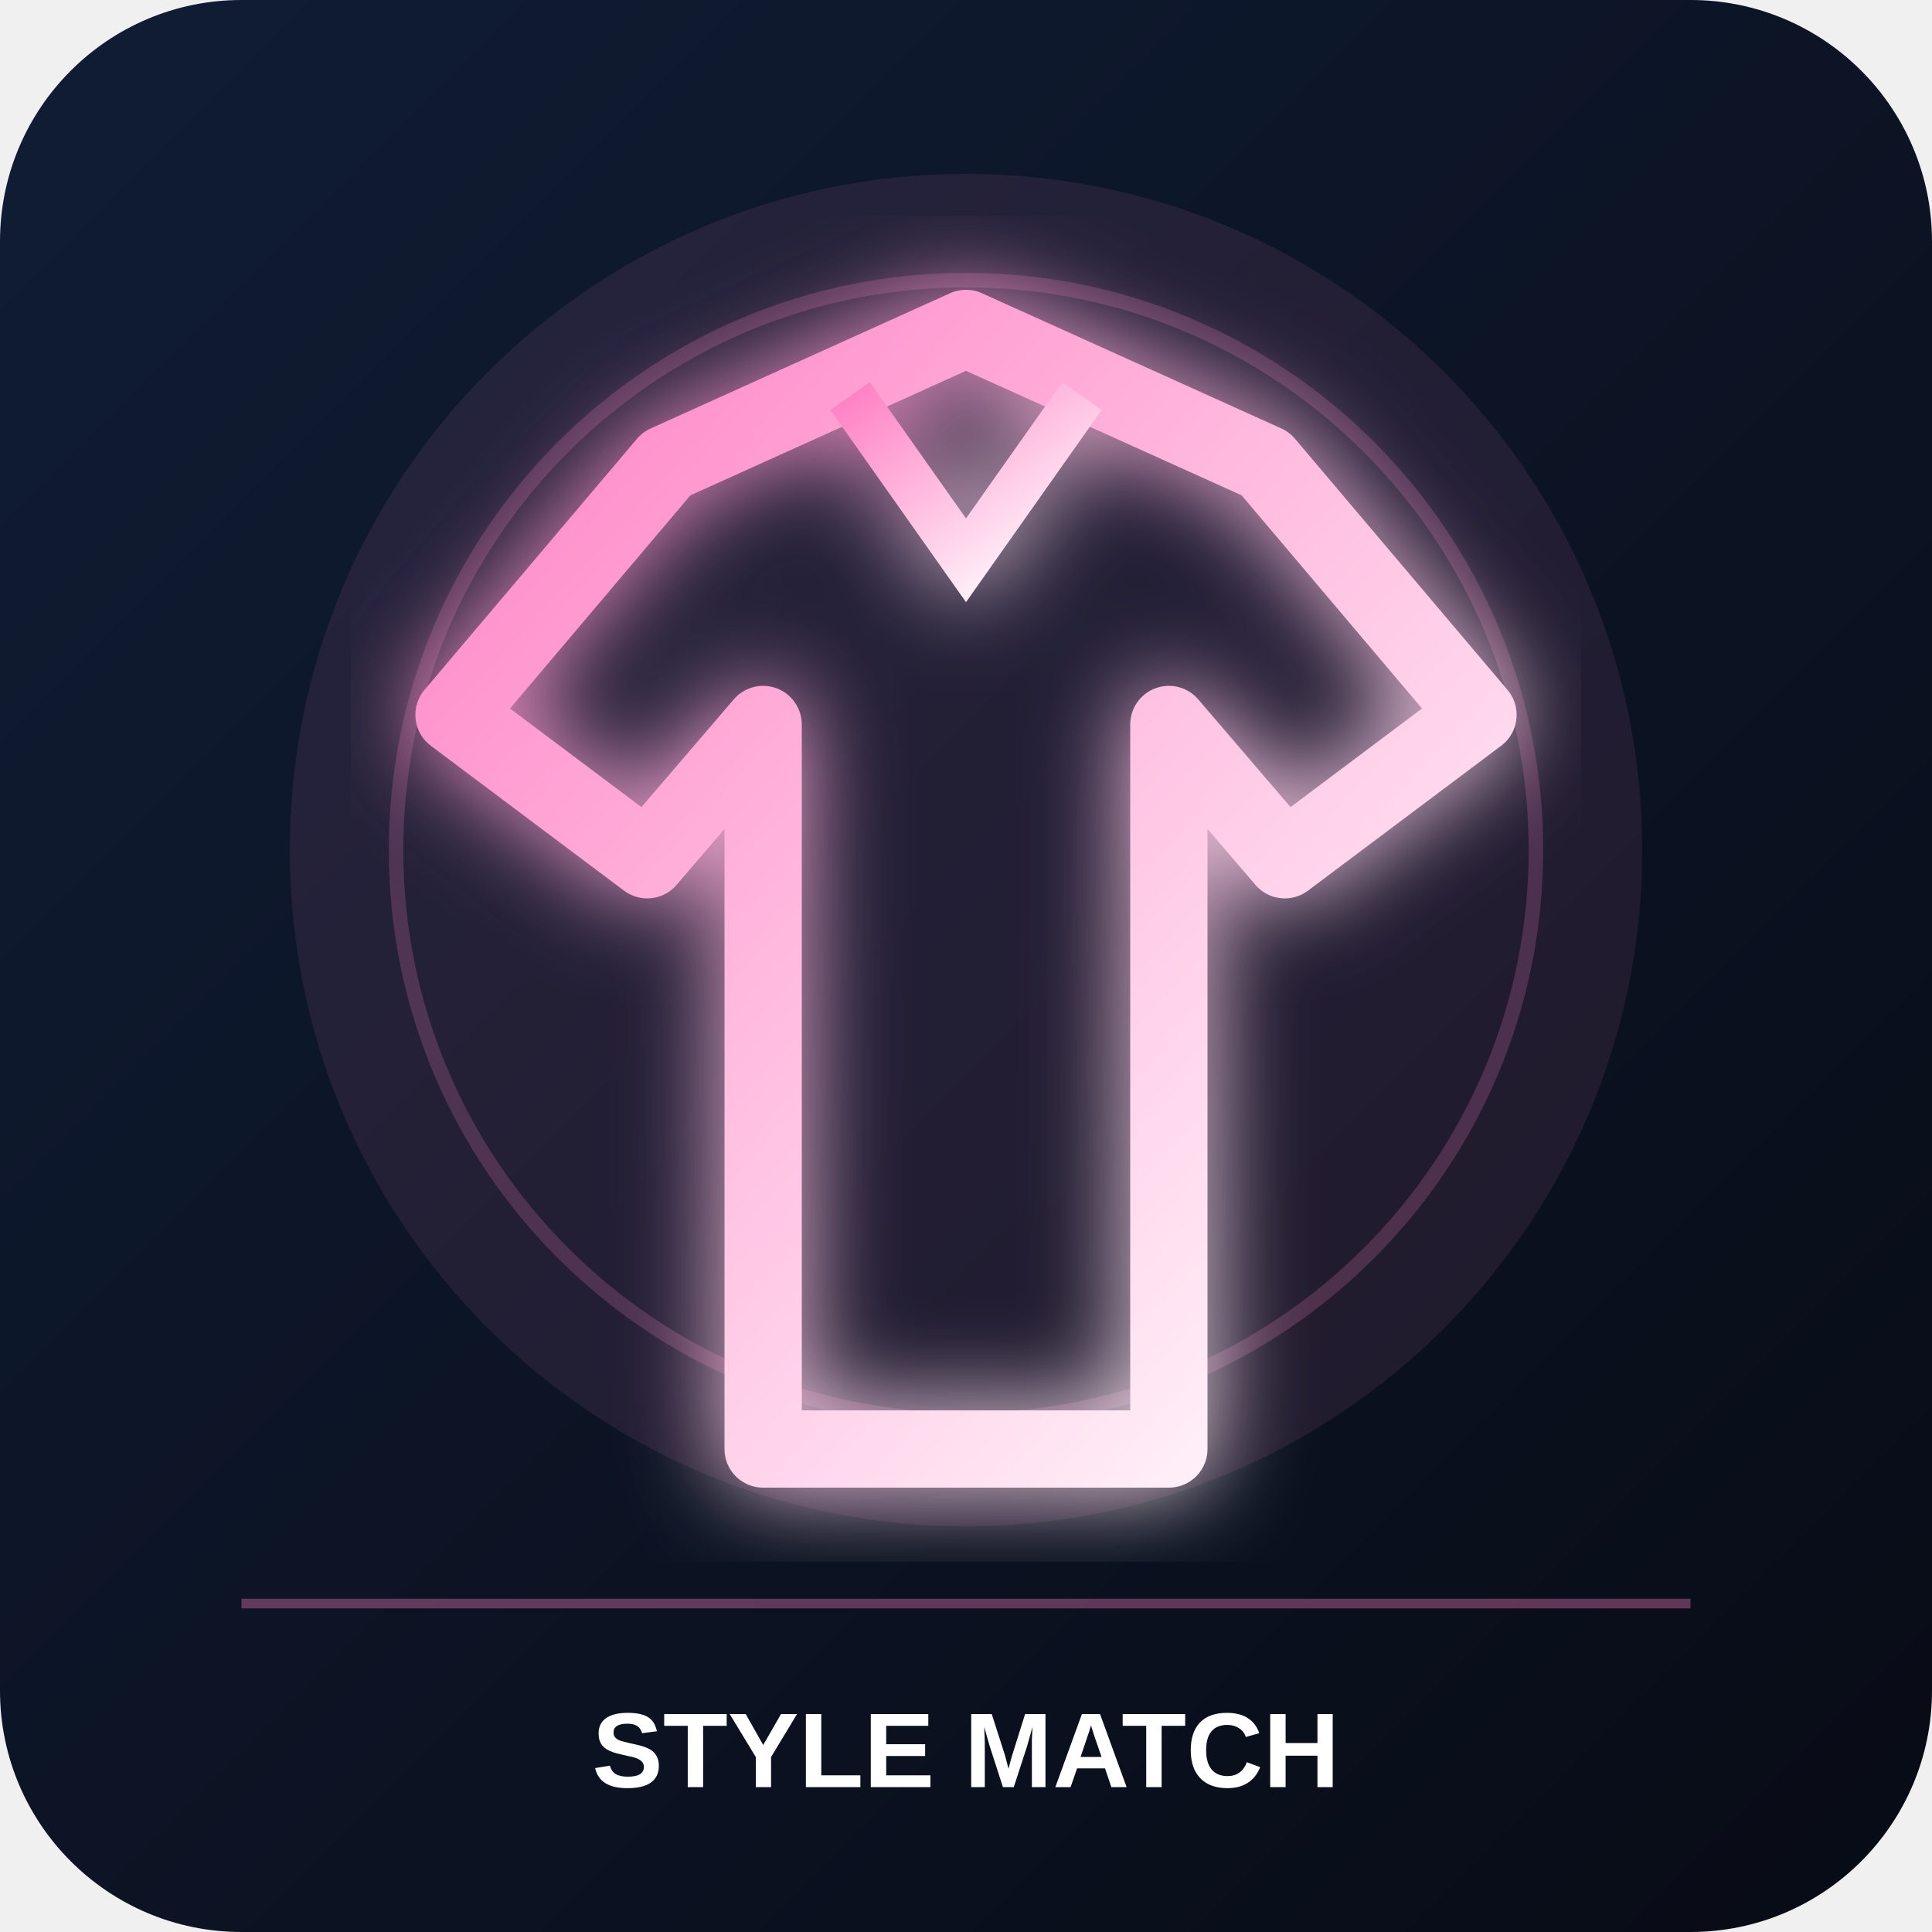
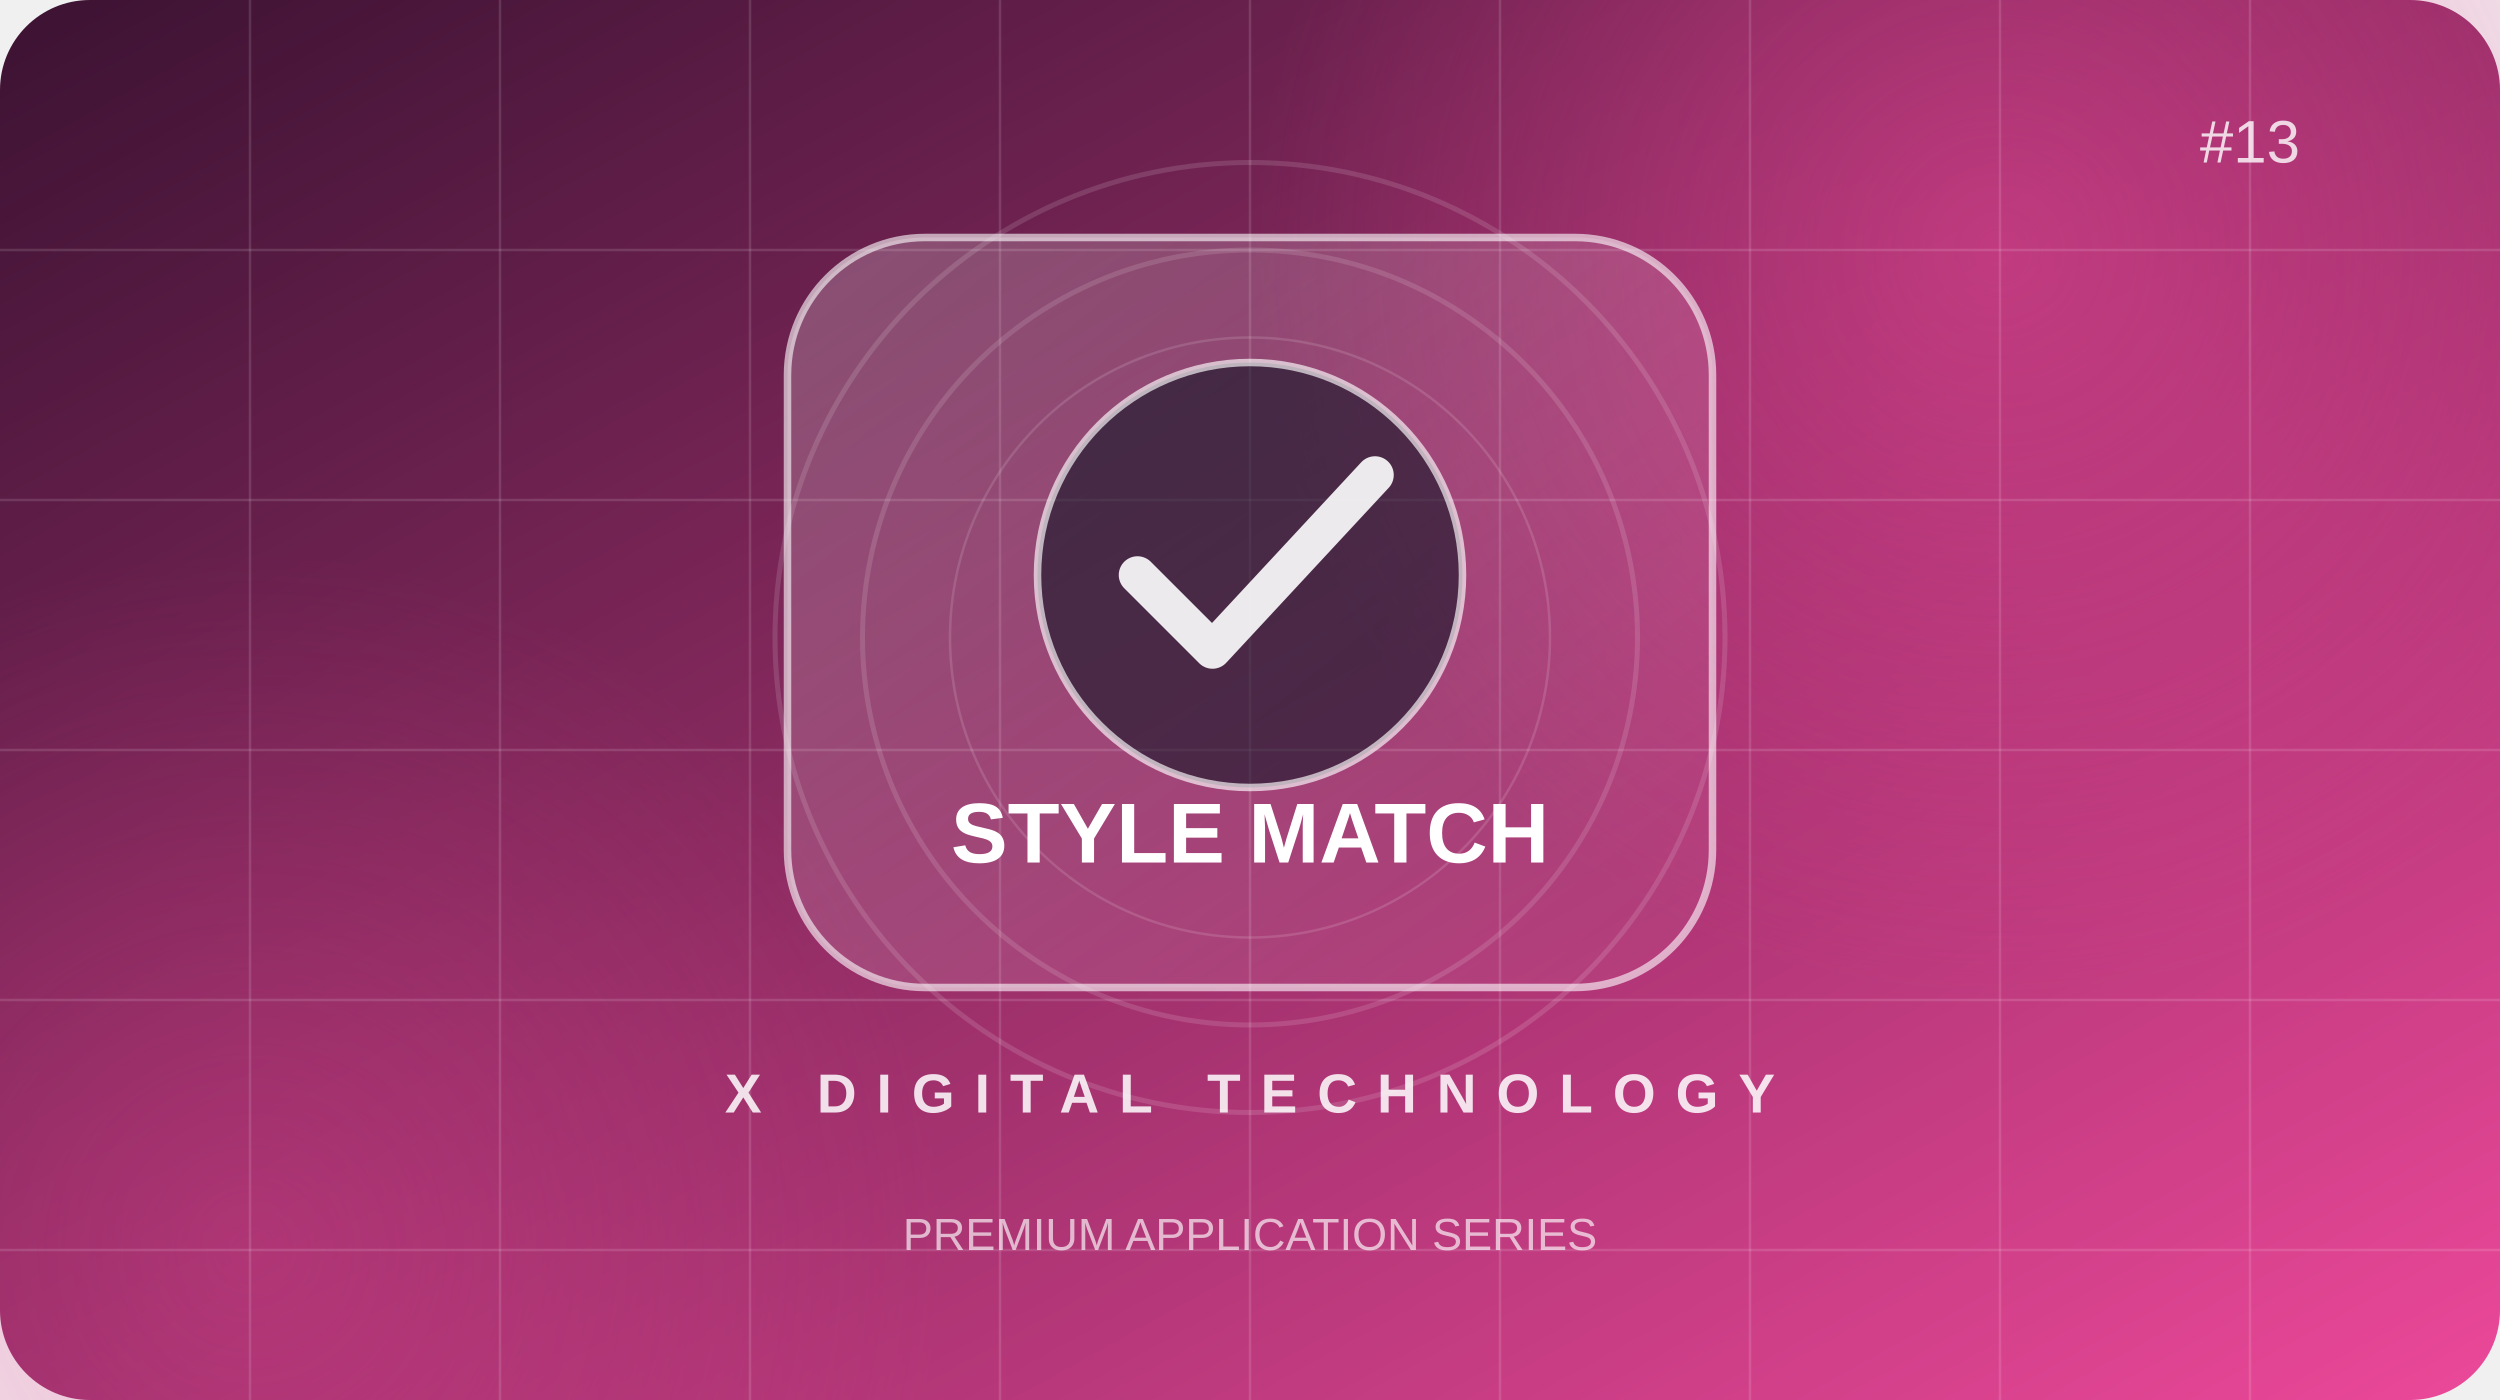
- <svg xmlns="http://www.w3.org/2000/svg" viewBox="0 0 200 200">
+ <svg xmlns="http://www.w3.org/2000/svg" width="1000" height="560" viewBox="0 0 1000 560">
  <defs>
    <linearGradient id="bg" x1="0" y1="0" x2="1" y2="1">
-       <stop offset="0" stop-color="#101d35" />
-       <stop offset="1" stop-color="#080b15" />
+       <stop offset="0" stop-color="#3b1232" />
+       <stop offset="1" stop-color="#ec4899" />
    </linearGradient>
-     <linearGradient id="g" x1="0" y1="0" x2="1" y2="1">
-       <stop offset="0" stop-color="#ff82c5" />
-       <stop offset="1" stop-color="#ffffff" />
+     <radialGradient id="light">
+       <stop offset="0" stop-color="#ec4899" stop-opacity=".8" />
+       <stop offset="1" stop-color="#ec4899" stop-opacity="0" />
+     </radialGradient>
+     <linearGradient id="glass" x1="0" y1="0" x2="1" y2="1">
+       <stop offset="0" stop-color="#ffffff" stop-opacity=".22" />
+       <stop offset="1" stop-color="#ffffff" stop-opacity=".025" />
    </linearGradient>
-     <filter id="glow">
-       <feGaussianBlur stdDeviation="5" result="b" />
-       <feMerge>
-         <feMergeNode in="b" />
-         <feMergeNode in="SourceGraphic" />
-       </feMerge>
-     </filter>
  </defs>
-   <rect width="200" height="200" rx="25" fill="url(#bg)" />
-   <circle cx="100" cy="88" r="70" fill="#ff82c5" opacity=".09" />
-   <circle cx="100" cy="88" r="59" fill="none" stroke="#ff82c5" opacity=".20" stroke-width="1.5" />
-   <g filter="url(#glow)">
-     <path d="M69 48 L100 34 L131 48 L153 74 L133 89 L121 75 V150 H79 V75 L67 89 L47 74 Z" fill="none" stroke="url(#g)" stroke-width="8" stroke-linejoin="round" />
-     <path d="M88 41 L100 58 L112 41" fill="none" stroke="url(#g)" stroke-width="5" />
+   <rect width="1000" height="560" rx="36" fill="url(#bg)" />
+   <circle cx="800" cy="100" r="300" fill="url(#light)" opacity=".65" />
+   <circle cx="100" cy="500" r="280" fill="url(#light)" opacity=".4" />
+   <g stroke="#ffffff" stroke-opacity=".13" fill="none">
+     <path d="M0 100 H1000 M0 200 H1000 M0 300 H1000 M0 400 H1000 M0 500 H1000" />
+     <path d="M100 0 V560 M200 0 V560 M300 0 V560 M400 0 V560 M500 0 V560 M600 0 V560 M700 0 V560 M800 0 V560 M900 0 V560" />
+     <circle cx="500" cy="255" r="190" stroke-width="2" />
+     <circle cx="500" cy="255" r="155" stroke-width="2" />
+     <circle cx="500" cy="255" r="120" stroke-width="1" />
  </g>
-   <path d="M25 166 H175" stroke="#ff82c5" opacity=".35" />
-   <text x="100" y="185" text-anchor="middle" font-family="Arial,sans-serif" font-size="11" font-weight="bold" fill="#ffffff">STYLE MATCH</text>
+   <rect x="315" y="95" width="370" height="300" rx="55" fill="url(#glass)" stroke="#ffffff" stroke-opacity=".6" stroke-width="3" />
+   <circle cx="500" cy="230" r="85" fill="#07111f" fill-opacity=".55" stroke="#ffffff" stroke-opacity=".65" stroke-width="3" />
+   <path d="M455 230 L485 260 L550 190" fill="none" stroke="#ffffff" stroke-width="15" stroke-linecap="round" stroke-linejoin="round" opacity=".9" />
+   <text x="500" y="345" text-anchor="middle" font-family="Arial,sans-serif" font-size="34" font-weight="900" fill="#ffffff">STYLE MATCH</text>
+   <text x="500" y="445" text-anchor="middle" font-family="Arial,sans-serif" font-size="22" font-weight="bold" letter-spacing="8" fill="#ffffff" opacity=".85">
+       X DIGITAL TECHNOLOGY
+     </text>
+   <text x="500" y="500" text-anchor="middle" font-family="Arial,sans-serif" font-size="18" fill="#ffffff" opacity=".65">PREMIUM APPLICATION SERIES</text>
+   <text x="920" y="65" text-anchor="end" font-family="Arial,sans-serif" font-size="24" fill="#ffffff" opacity=".8">#13</text>
</svg>
